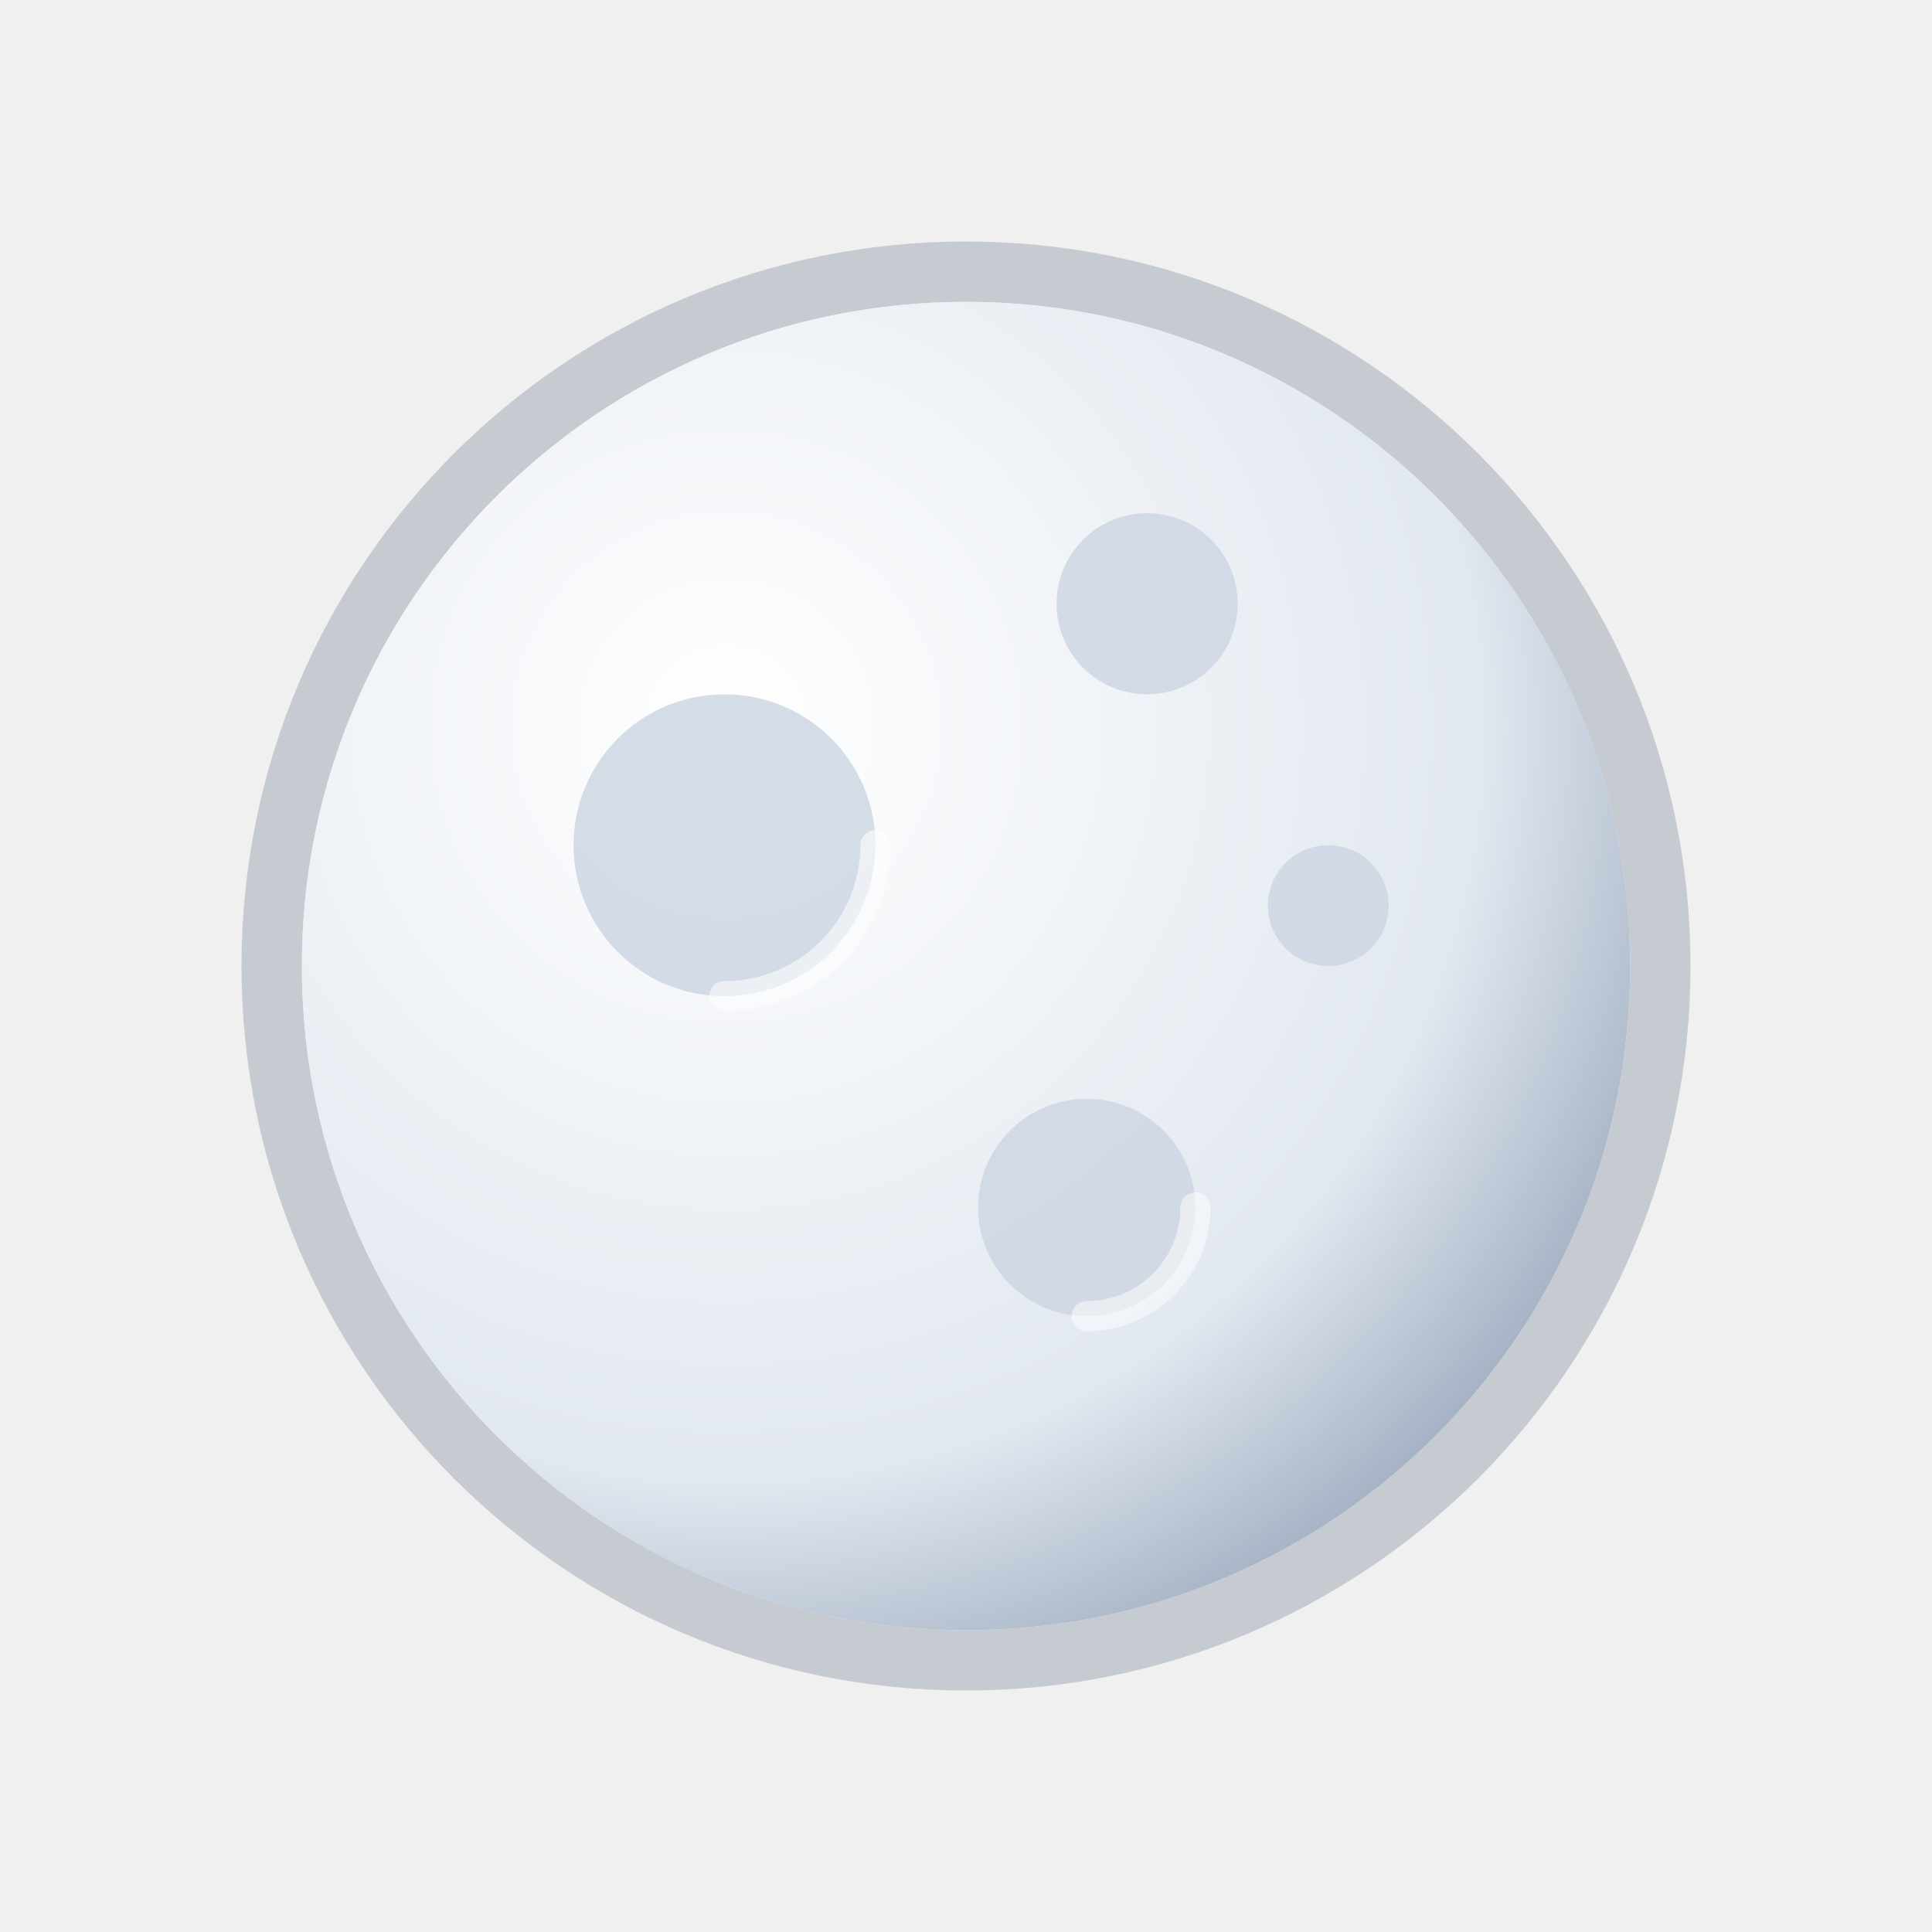
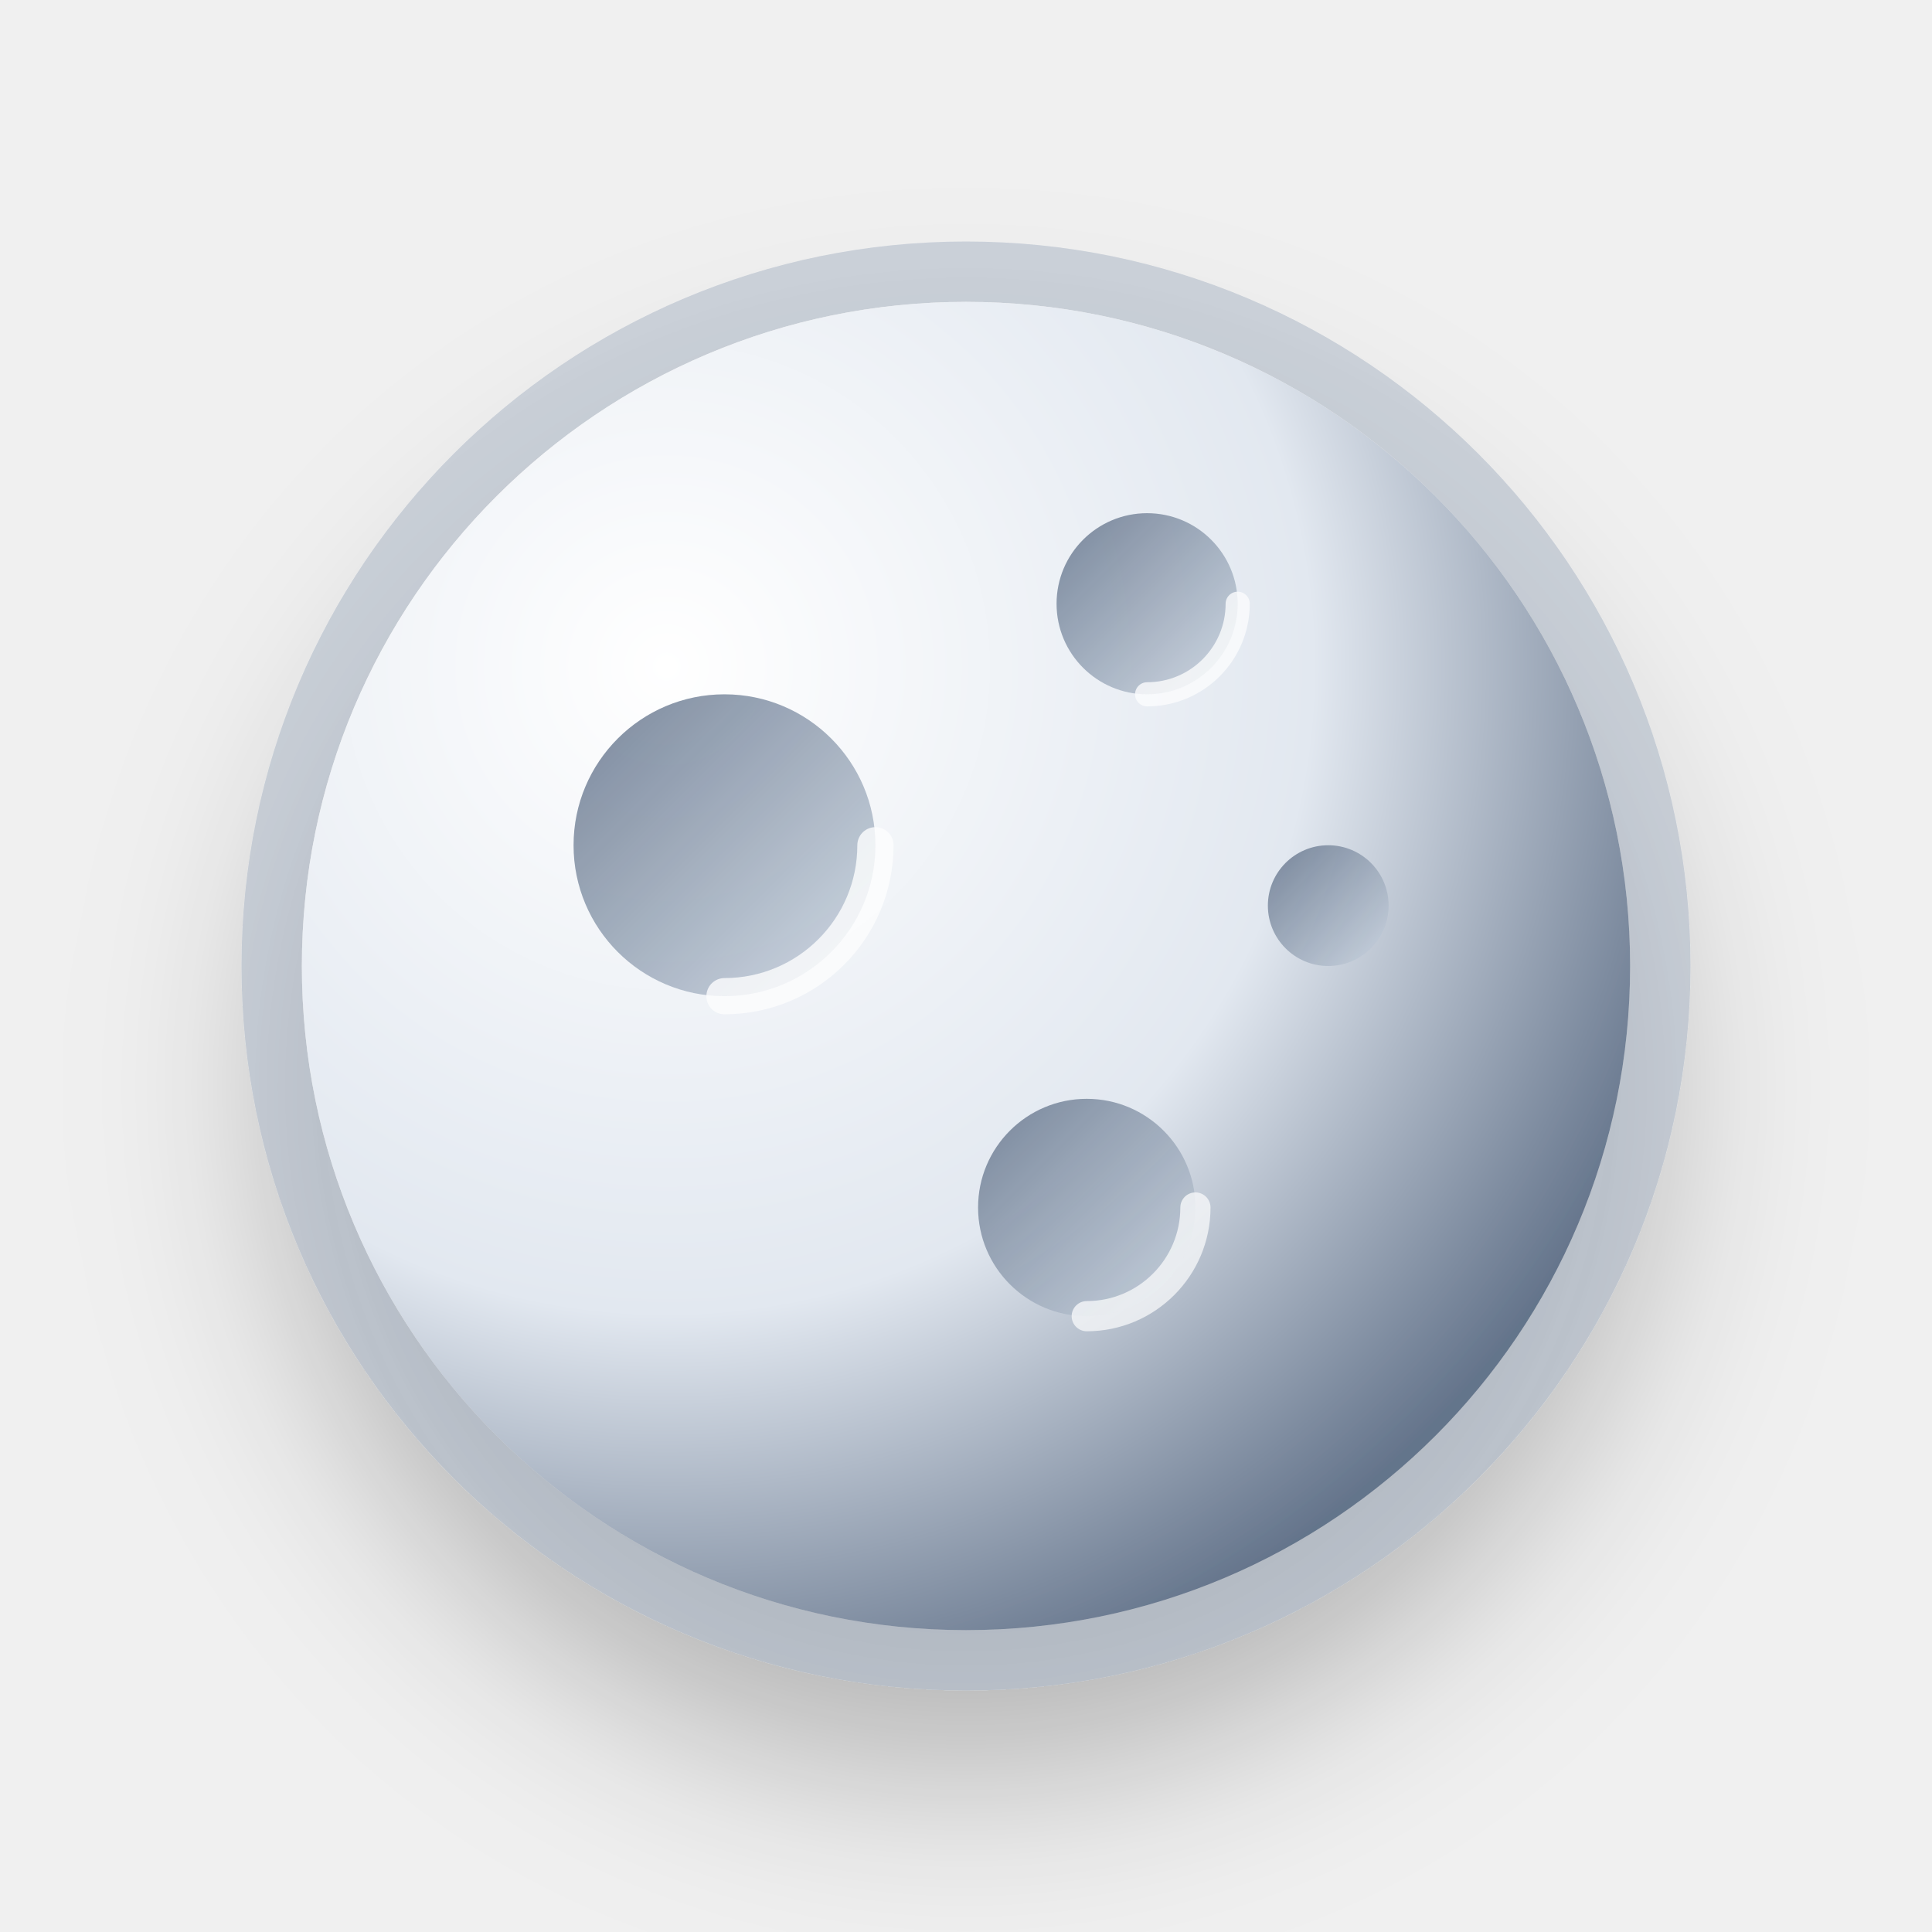
<svg xmlns="http://www.w3.org/2000/svg" width="32" height="32" viewBox="0 0 32 32" fill="none">
  <defs>
-     <radialGradient id="moonBody" cx="0" cy="0" r="1" gradientUnits="userSpaceOnUse" gradientTransform="translate(12 12) rotate(90) scale(18)">
+     <filter id="cursorShadow" x="-30%" y="-30%" width="160%" height="160%">
+       <feDropShadow dx="0" dy="2" stdDeviation="1.5" flood-color="#000" flood-opacity="0.25" />
+     </filter>
+     <radialGradient id="moonBody" cx="0" cy="0" r="1" gradientUnits="userSpaceOnUse" gradientTransform="translate(11 11) rotate(90) scale(18)">
      <stop offset="0%" stop-color="#FFFFFF" />
-       <stop offset="70%" stop-color="#E2E8F0" />
-       <stop offset="100%" stop-color="#94A3B8" />
+       <stop offset="60%" stop-color="#E2E8F0" />
+       <stop offset="100%" stop-color="#64748B" />
    </radialGradient>
-     <radialGradient id="craterShadow" cx="0" cy="0" r="1" gradientUnits="userSpaceOnUse" gradientTransform="translate(0.5 0.5) scale(1)">
-       <stop stop-color="#64748B" />
-       <stop offset="1" stop-color="#94A3B8" stop-opacity="0" />
-     </radialGradient>
+     <linearGradient id="craterDepth" x1="0" y1="0" x2="1" y2="1">
+       <stop offset="0%" stop-color="#64748B" />
+       <stop offset="100%" stop-color="#CBD5E1" />
+     </linearGradient>
  </defs>
-   <circle cx="16" cy="16" r="11.5" stroke="#64748B" stroke-opacity="0.3" stroke-width="1" />
-   <circle cx="16" cy="16" r="11" fill="url(#moonBody)" />
-   <g opacity="0.8">
-     <circle cx="12" cy="14" r="2.5" fill="#CBD5E1" />
-     <path d="M12 16.5 A 2.5 2.5 0 0 0 14.5 14" stroke="white" stroke-width="0.5" stroke-linecap="round" opacity="0.6" fill="none" />
-     <circle cx="19" cy="10" r="1.5" fill="#CBD5E1" />
-     <circle cx="18" cy="20" r="1.8" fill="#CBD5E1" />
-     <path d="M18 21.8 A 1.8 1.8 0 0 0 19.8 20" stroke="white" stroke-width="0.5" stroke-linecap="round" opacity="0.6" fill="none" />
-     <circle cx="22" cy="15" r="1" fill="#CBD5E1" />
+   <g filter="url(#cursorShadow)">
+     <circle cx="16" cy="16" r="11.5" stroke="#94A3B8" stroke-opacity="0.4" stroke-width="1" />
+     <circle cx="16" cy="16" r="11" fill="url(#moonBody)" />
+     <g opacity="0.85">
+       <circle cx="12" cy="14" r="2.5" fill="url(#craterDepth)" />
+       <path d="M12 16.5 A 2.5 2.5 0 0 0 14.5 14" stroke="#FFFFFF" stroke-width="0.6" stroke-linecap="round" opacity="0.8" fill="none" />
+       <circle cx="19" cy="10" r="1.5" fill="url(#craterDepth)" />
+       <path d="M19 11.5 A 1.5 1.5 0 0 0 20.5 10" stroke="#FFFFFF" stroke-width="0.4" stroke-linecap="round" opacity="0.8" fill="none" />
+       <circle cx="18" cy="20" r="1.8" fill="url(#craterDepth)" />
+       <path d="M18 21.8 A 1.8 1.8 0 0 0 19.8 20" stroke="#FFFFFF" stroke-width="0.5" stroke-linecap="round" opacity="0.8" fill="none" />
+       <circle cx="22" cy="15" r="1" fill="url(#craterDepth)" />
+     </g>
  </g>
</svg>
